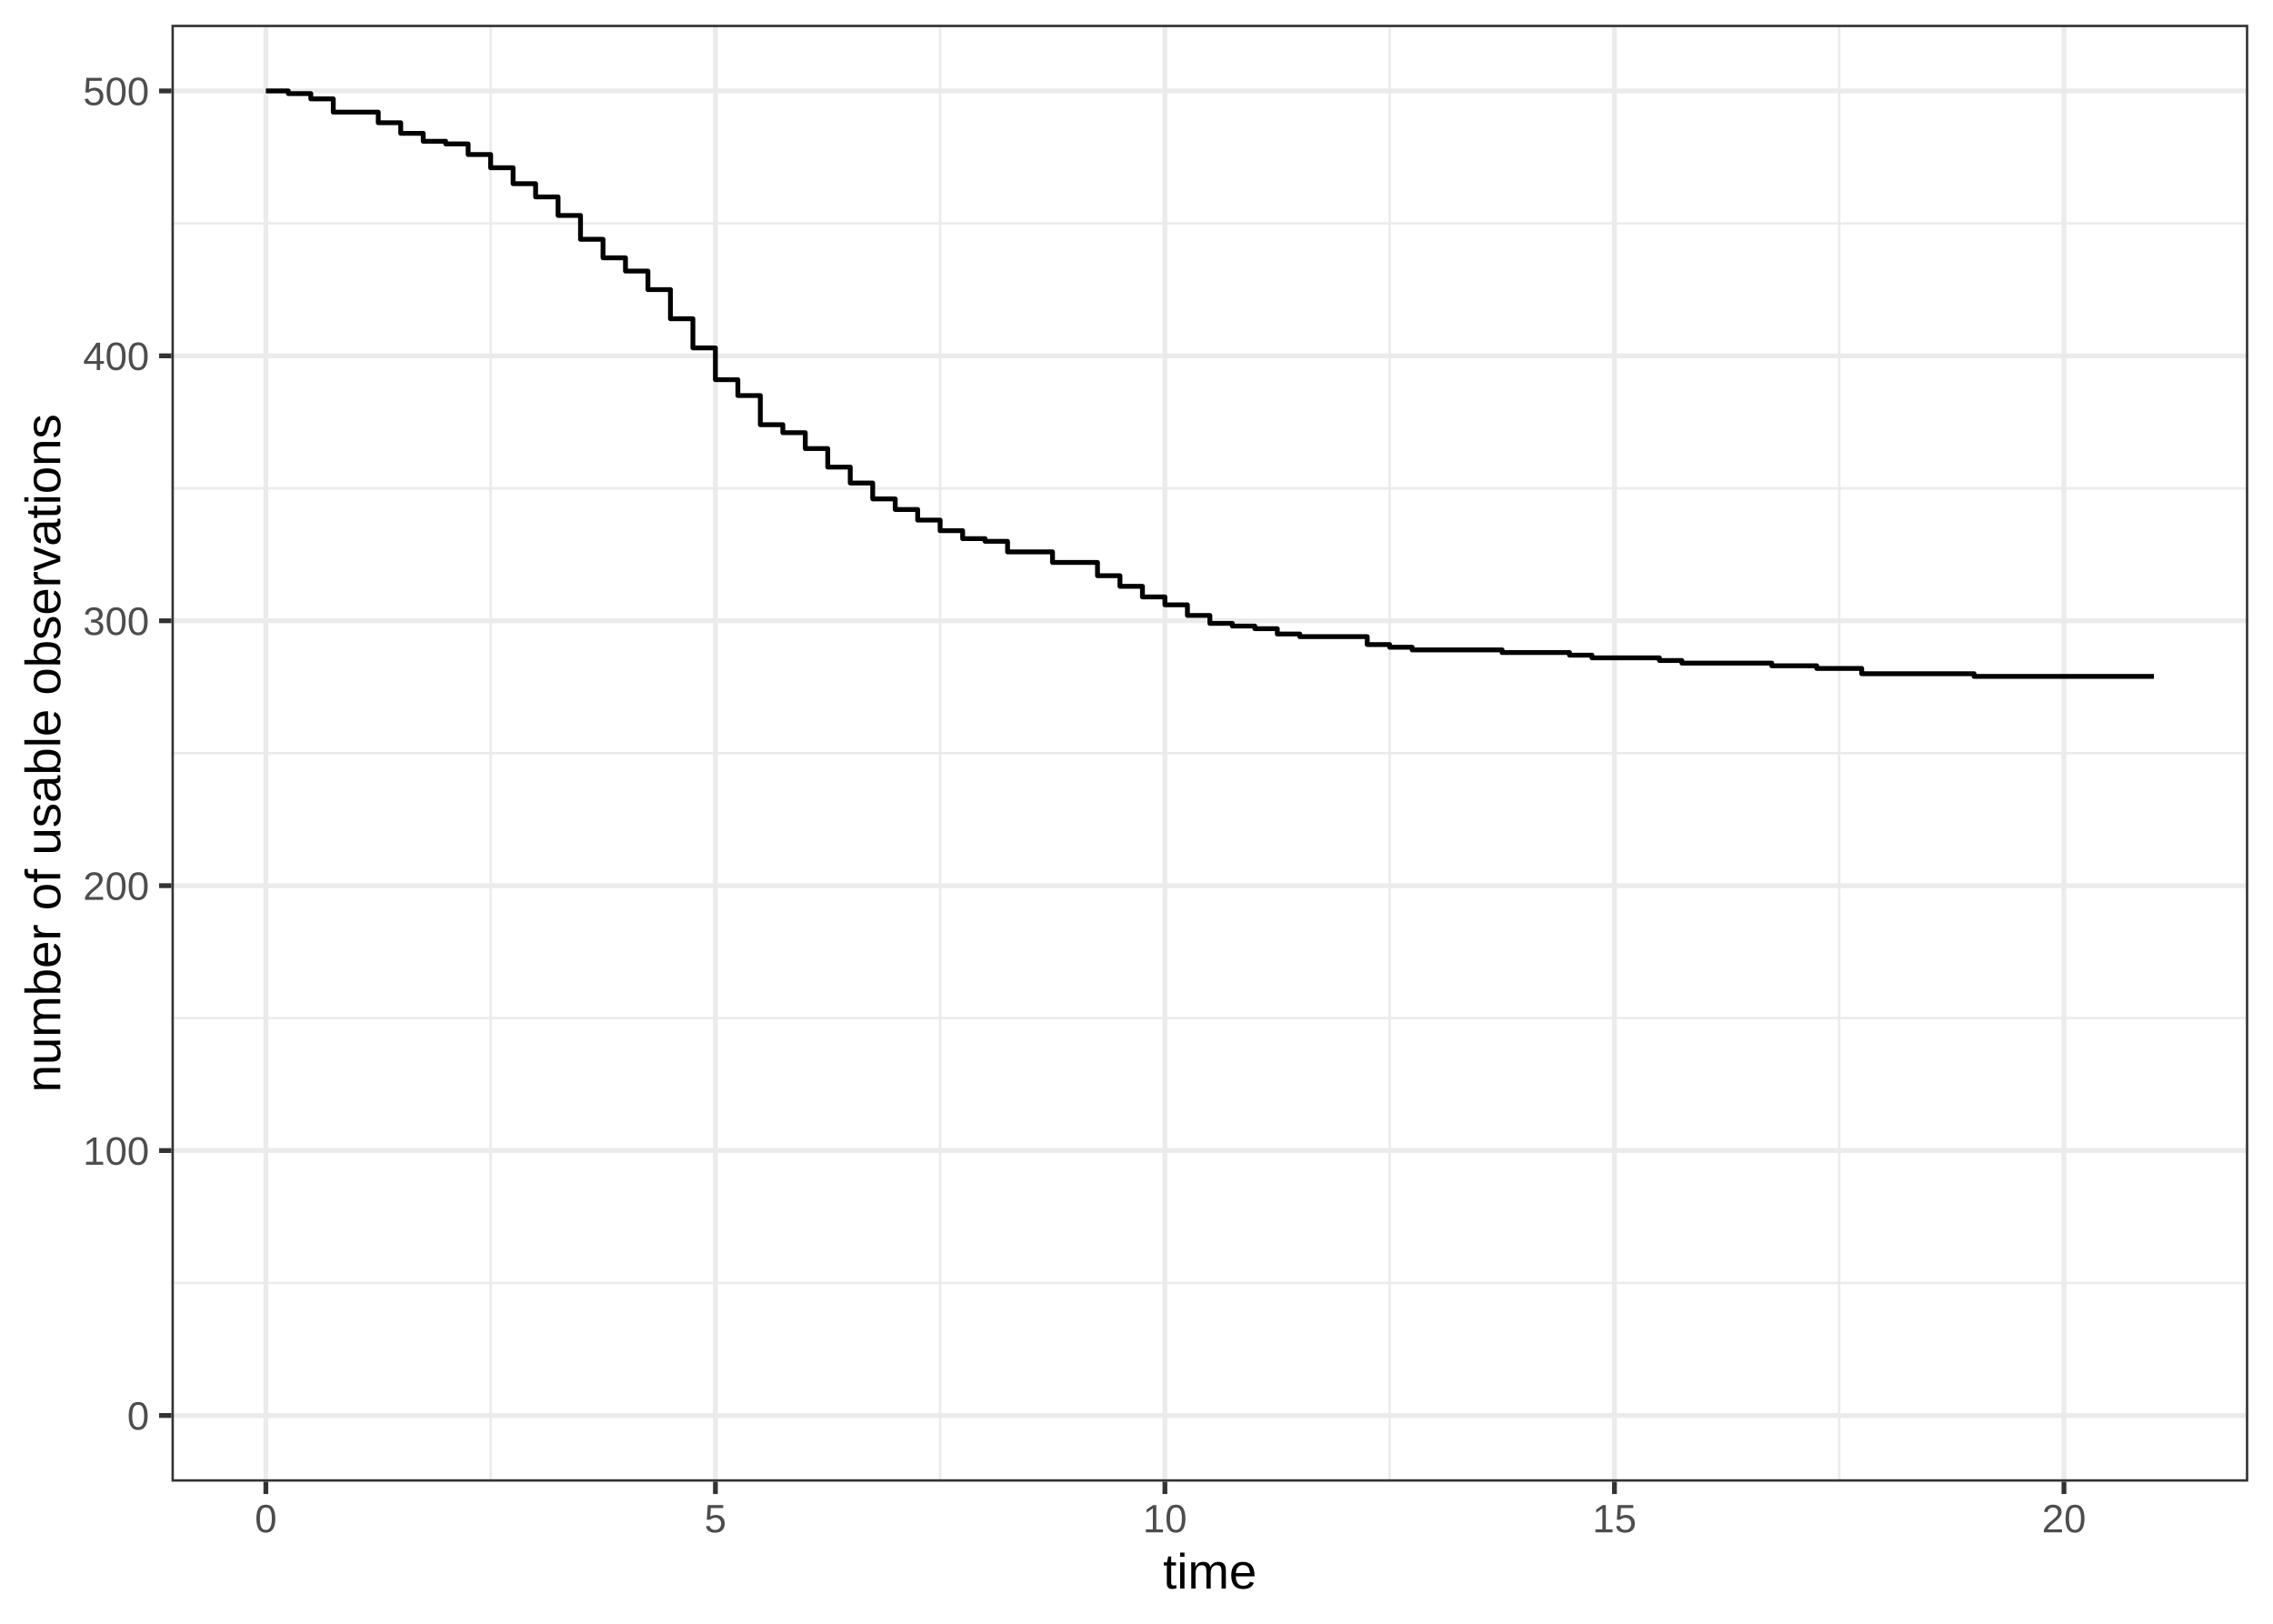
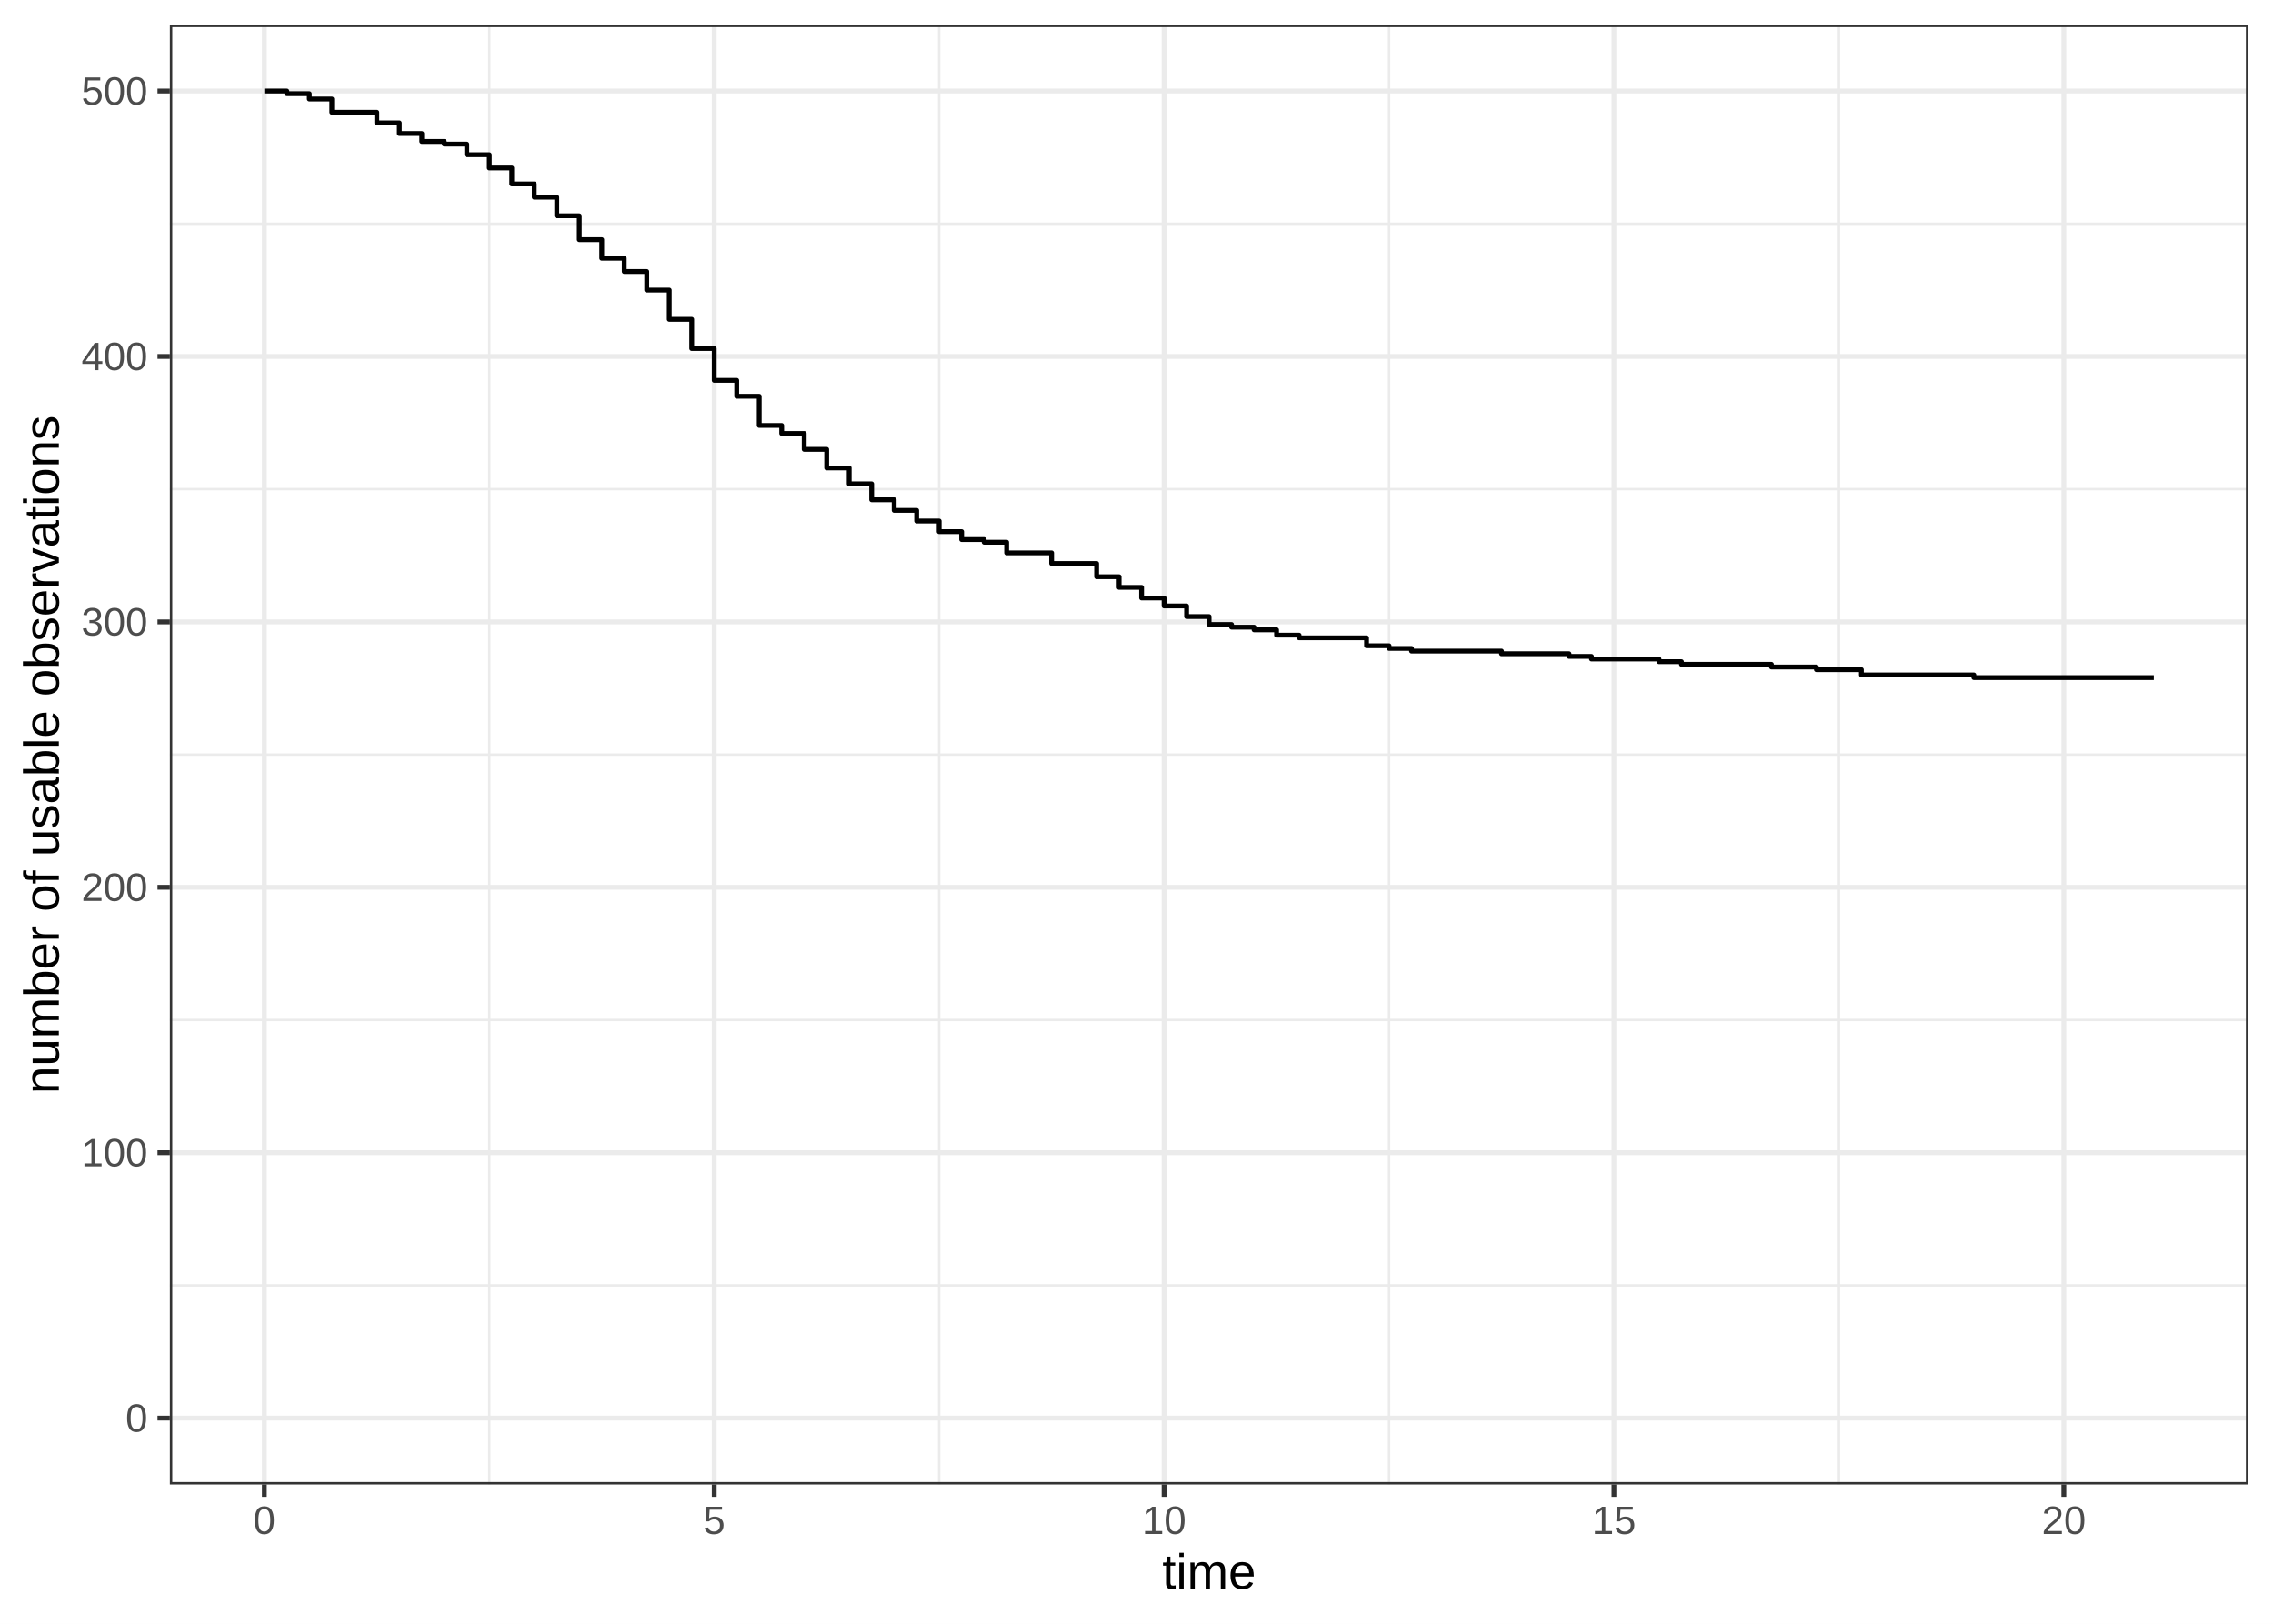
<svg xmlns="http://www.w3.org/2000/svg" width="504.00pt" height="360.00pt" viewBox="0 0 504.00 360.00">
  <g class="svglite">
    <defs>
      <style type="text/css">
    .svglite line, .svglite polyline, .svglite polygon, .svglite path, .svglite rect, .svglite circle {
      fill: none;
      stroke: #000000;
      stroke-linecap: round;
      stroke-linejoin: round;
      stroke-miterlimit: 10.00;
    }
    .svglite text {
      white-space: pre;
    }
    .svglite g.glyphgroup path {
      fill: inherit;
      stroke: none;
    }
  </style>
    </defs>
    <rect width="100%" height="100%" style="stroke: none; fill: none;" />
    <defs>
      <clipPath id="cpMC4wMHw1MDQuMDB8MC4wMHwzNjAuMDA=">
        <rect x="0.00" y="0.00" width="504.00" height="360.00" />
      </clipPath>
    </defs>
    <g clip-path="url(#cpMC4wMHw1MDQuMDB8MC4wMHwzNjAuMDA=)">
      <rect x="0.00" y="0.00" width="504.00" height="360.00" style="stroke-width: 1.07; stroke: #FFFFFF; fill: #FFFFFF;" />
    </g>
    <defs>
-       <clipPath id="cpMzguMDJ8NDk4LjUyfDUuNDh8MzI4LjUw">
-         <rect x="38.02" y="5.48" width="460.50" height="323.02" />
+       <clipPath id="cpMzcuNjd8NDk4LjUyfDUuNDh8MzI5LjEy">
+         <rect x="37.67" y="5.48" width="460.85" height="323.64" />
      </clipPath>
    </defs>
-     <g clip-path="url(#cpMzguMDJ8NDk4LjUyfDUuNDh8MzI4LjUw)">
-       <rect x="38.02" y="5.48" width="460.50" height="323.02" style="stroke-width: 1.07; stroke: none; fill: #FFFFFF;" />
-       <polyline points="38.02,284.45 498.52,284.45 " style="stroke-width: 0.53; stroke: #EBEBEB; stroke-linecap: butt;" />
-       <polyline points="38.02,225.72 498.52,225.72 " style="stroke-width: 0.53; stroke: #EBEBEB; stroke-linecap: butt;" />
-       <polyline points="38.02,166.99 498.52,166.99 " style="stroke-width: 0.53; stroke: #EBEBEB; stroke-linecap: butt;" />
-       <polyline points="38.02,108.26 498.52,108.26 " style="stroke-width: 0.53; stroke: #EBEBEB; stroke-linecap: butt;" />
-       <polyline points="38.02,49.53 498.52,49.53 " style="stroke-width: 0.53; stroke: #EBEBEB; stroke-linecap: butt;" />
-       <polyline points="108.79,328.50 108.79,5.48 " style="stroke-width: 0.53; stroke: #EBEBEB; stroke-linecap: butt;" />
-       <polyline points="208.46,328.50 208.46,5.48 " style="stroke-width: 0.53; stroke: #EBEBEB; stroke-linecap: butt;" />
-       <polyline points="308.14,328.50 308.14,5.48 " style="stroke-width: 0.53; stroke: #EBEBEB; stroke-linecap: butt;" />
-       <polyline points="407.82,328.50 407.82,5.48 " style="stroke-width: 0.53; stroke: #EBEBEB; stroke-linecap: butt;" />
-       <polyline points="38.02,313.82 498.52,313.82 " style="stroke-width: 1.07; stroke: #EBEBEB; stroke-linecap: butt;" />
-       <polyline points="38.02,255.09 498.52,255.09 " style="stroke-width: 1.07; stroke: #EBEBEB; stroke-linecap: butt;" />
-       <polyline points="38.02,196.36 498.52,196.36 " style="stroke-width: 1.07; stroke: #EBEBEB; stroke-linecap: butt;" />
-       <polyline points="38.02,137.63 498.52,137.63 " style="stroke-width: 1.07; stroke: #EBEBEB; stroke-linecap: butt;" />
-       <polyline points="38.02,78.89 498.52,78.89 " style="stroke-width: 1.07; stroke: #EBEBEB; stroke-linecap: butt;" />
-       <polyline points="38.02,20.16 498.52,20.16 " style="stroke-width: 1.07; stroke: #EBEBEB; stroke-linecap: butt;" />
-       <polyline points="58.95,328.50 58.95,5.48 " style="stroke-width: 1.07; stroke: #EBEBEB; stroke-linecap: butt;" />
-       <polyline points="158.63,328.50 158.63,5.48 " style="stroke-width: 1.07; stroke: #EBEBEB; stroke-linecap: butt;" />
-       <polyline points="258.30,328.50 258.30,5.48 " style="stroke-width: 1.07; stroke: #EBEBEB; stroke-linecap: butt;" />
-       <polyline points="357.98,328.50 357.98,5.48 " style="stroke-width: 1.07; stroke: #EBEBEB; stroke-linecap: butt;" />
-       <polyline points="457.65,328.50 457.65,5.48 " style="stroke-width: 1.07; stroke: #EBEBEB; stroke-linecap: butt;" />
-       <polyline points="58.95,20.16 63.93,20.16 63.93,20.75 68.92,20.75 68.92,21.92 73.90,21.92 73.90,24.86 78.88,24.86 78.88,24.86 83.87,24.86 83.87,27.21 88.85,27.21 88.85,29.56 93.84,29.56 93.84,31.32 98.82,31.32 98.82,31.91 103.80,31.91 103.80,34.26 108.79,34.26 108.79,37.19 113.77,37.19 113.77,40.72 118.76,40.72 118.76,43.66 123.74,43.66 123.74,47.77 128.72,47.77 128.72,53.05 133.71,53.05 133.71,57.16 138.69,57.16 138.69,60.10 143.67,60.10 143.67,64.21 148.66,64.21 148.66,70.67 153.64,70.67 153.64,77.13 158.63,77.13 158.63,84.18 163.61,84.18 163.61,87.70 168.59,87.70 168.59,94.16 173.58,94.16 173.58,95.93 178.56,95.93 178.56,99.45 183.54,99.45 183.54,103.56 188.53,103.56 188.53,107.09 193.51,107.09 193.51,110.61 198.50,110.61 198.50,112.96 203.48,112.96 203.48,115.31 208.46,115.31 208.46,117.66 213.45,117.66 213.45,119.42 218.43,119.42 218.43,120.01 223.41,120.01 223.41,122.36 228.40,122.36 228.40,122.36 233.38,122.36 233.38,124.70 238.37,124.70 238.37,124.70 243.35,124.70 243.35,127.64 248.33,127.64 248.33,129.99 253.32,129.99 253.32,132.34 258.30,132.34 258.30,134.10 263.29,134.10 263.29,136.45 268.27,136.45 268.27,138.21 273.25,138.21 273.25,138.80 278.24,138.80 278.24,139.39 283.22,139.39 283.22,140.56 288.20,140.56 288.20,141.15 293.19,141.15 293.19,141.15 298.17,141.15 298.17,141.15 303.16,141.15 303.16,142.91 308.14,142.91 308.14,143.50 313.12,143.50 313.12,144.09 318.11,144.09 318.11,144.09 323.09,144.09 323.09,144.09 328.07,144.09 328.07,144.09 333.06,144.09 333.06,144.67 338.04,144.67 338.04,144.67 343.03,144.67 343.03,144.67 348.01,144.67 348.01,145.26 352.99,145.26 352.99,145.85 357.98,145.85 357.98,145.85 362.96,145.85 362.96,145.85 367.95,145.85 367.95,146.44 372.93,146.44 372.93,147.02 377.91,147.02 377.91,147.02 382.90,147.02 382.90,147.02 387.88,147.02 387.88,147.02 392.86,147.02 392.86,147.61 397.85,147.61 397.85,147.61 402.83,147.61 402.83,148.20 407.82,148.20 407.82,148.20 412.80,148.20 412.80,149.37 417.78,149.37 417.78,149.37 422.77,149.37 422.77,149.37 427.75,149.37 427.75,149.37 432.73,149.37 432.73,149.37 437.72,149.37 437.72,149.96 442.70,149.96 442.70,149.96 447.69,149.96 447.69,149.96 452.67,149.96 452.67,149.96 457.65,149.96 457.65,149.96 462.64,149.96 462.64,149.96 467.62,149.96 467.62,149.96 472.60,149.96 472.60,149.96 477.59,149.96 477.59,149.96 " style="stroke-width: 1.07; stroke-linecap: butt;" />
-       <rect x="38.02" y="5.48" width="460.50" height="323.02" style="stroke-width: 1.07; stroke: #333333;" />
+     <g clip-path="url(#cpMzcuNjd8NDk4LjUyfDUuNDh8MzI5LjEy)">
+       <rect x="37.67" y="5.48" width="460.85" height="323.64" style="stroke-width: 1.07; stroke: none; fill: #FFFFFF;" />
+       <polyline points="37.67,284.98 498.52,284.98 " style="stroke-width: 0.53; stroke: #EBEBEB; stroke-linecap: butt;" />
+       <polyline points="37.67,226.14 498.52,226.14 " style="stroke-width: 0.53; stroke: #EBEBEB; stroke-linecap: butt;" />
+       <polyline points="37.67,167.30 498.52,167.30 " style="stroke-width: 0.53; stroke: #EBEBEB; stroke-linecap: butt;" />
+       <polyline points="37.67,108.45 498.52,108.45 " style="stroke-width: 0.53; stroke: #EBEBEB; stroke-linecap: butt;" />
+       <polyline points="37.67,49.61 498.52,49.61 " style="stroke-width: 0.53; stroke: #EBEBEB; stroke-linecap: butt;" />
+       <polyline points="108.50,329.12 108.50,5.48 " style="stroke-width: 0.53; stroke: #EBEBEB; stroke-linecap: butt;" />
+       <polyline points="208.25,329.12 208.25,5.48 " style="stroke-width: 0.53; stroke: #EBEBEB; stroke-linecap: butt;" />
+       <polyline points="308.00,329.12 308.00,5.48 " style="stroke-width: 0.53; stroke: #EBEBEB; stroke-linecap: butt;" />
+       <polyline points="407.75,329.12 407.75,5.48 " style="stroke-width: 0.53; stroke: #EBEBEB; stroke-linecap: butt;" />
+       <polyline points="37.67,314.40 498.52,314.40 " style="stroke-width: 1.07; stroke: #EBEBEB; stroke-linecap: butt;" />
+       <polyline points="37.67,255.56 498.52,255.56 " style="stroke-width: 1.07; stroke: #EBEBEB; stroke-linecap: butt;" />
+       <polyline points="37.67,196.72 498.52,196.72 " style="stroke-width: 1.07; stroke: #EBEBEB; stroke-linecap: butt;" />
+       <polyline points="37.67,137.88 498.52,137.88 " style="stroke-width: 1.07; stroke: #EBEBEB; stroke-linecap: butt;" />
+       <polyline points="37.67,79.03 498.52,79.03 " style="stroke-width: 1.07; stroke: #EBEBEB; stroke-linecap: butt;" />
+       <polyline points="37.67,20.19 498.52,20.19 " style="stroke-width: 1.07; stroke: #EBEBEB; stroke-linecap: butt;" />
+       <polyline points="58.62,329.12 58.62,5.48 " style="stroke-width: 1.07; stroke: #EBEBEB; stroke-linecap: butt;" />
+       <polyline points="158.37,329.12 158.37,5.48 " style="stroke-width: 1.07; stroke: #EBEBEB; stroke-linecap: butt;" />
+       <polyline points="258.12,329.12 258.12,5.48 " style="stroke-width: 1.07; stroke: #EBEBEB; stroke-linecap: butt;" />
+       <polyline points="357.87,329.12 357.87,5.48 " style="stroke-width: 1.07; stroke: #EBEBEB; stroke-linecap: butt;" />
+       <polyline points="457.62,329.12 457.62,5.48 " style="stroke-width: 1.07; stroke: #EBEBEB; stroke-linecap: butt;" />
+       <polyline points="58.62,20.19 63.61,20.19 63.61,20.78 68.59,20.78 68.59,21.96 73.58,21.96 73.58,24.90 78.57,24.90 78.57,24.90 83.56,24.90 83.56,27.25 88.55,27.25 88.55,29.61 93.53,29.61 93.53,31.37 98.52,31.37 98.52,31.96 103.51,31.96 103.51,34.31 108.50,34.31 108.50,37.25 113.48,37.25 113.48,40.79 118.47,40.79 118.47,43.73 123.46,43.73 123.46,47.85 128.45,47.85 128.45,53.14 133.43,53.14 133.43,57.26 138.42,57.26 138.42,60.20 143.41,60.20 143.41,64.32 148.40,64.32 148.40,70.80 153.38,70.80 153.38,77.27 158.37,77.27 158.37,84.33 163.36,84.33 163.36,87.86 168.35,87.86 168.35,94.33 173.33,94.33 173.33,96.10 178.32,96.10 178.32,99.63 183.31,99.63 183.31,103.75 188.30,103.75 188.30,107.28 193.28,107.28 193.28,110.81 198.27,110.81 198.27,113.16 203.26,113.16 203.26,115.52 208.25,115.52 208.25,117.87 213.23,117.87 213.23,119.63 218.22,119.63 218.22,120.22 223.21,120.22 223.21,122.58 228.20,122.58 228.20,122.58 233.18,122.58 233.18,124.93 238.17,124.93 238.17,124.93 243.16,124.93 243.16,127.87 248.15,127.87 248.15,130.23 253.13,130.23 253.13,132.58 258.12,132.58 258.12,134.35 263.11,134.35 263.11,136.70 268.10,136.70 268.10,138.46 273.08,138.46 273.08,139.05 278.07,139.05 278.07,139.64 283.06,139.64 283.06,140.82 288.05,140.82 288.05,141.41 293.03,141.41 293.03,141.41 298.02,141.41 298.02,141.41 303.01,141.41 303.01,143.17 308.00,143.17 308.00,143.76 312.98,143.76 312.98,144.35 317.97,144.35 317.97,144.35 322.96,144.35 322.96,144.35 327.95,144.35 327.95,144.35 332.93,144.35 332.93,144.94 337.92,144.94 337.92,144.94 342.91,144.94 342.91,144.94 347.90,144.94 347.90,145.53 352.88,145.53 352.88,146.11 357.87,146.11 357.87,146.11 362.86,146.11 362.86,146.11 367.85,146.11 367.85,146.70 372.83,146.70 372.83,147.29 377.82,147.29 377.82,147.29 382.81,147.29 382.81,147.29 387.80,147.29 387.80,147.29 392.78,147.29 392.78,147.88 397.77,147.88 397.77,147.88 402.76,147.88 402.76,148.47 407.75,148.47 407.75,148.47 412.73,148.47 412.73,149.64 417.72,149.64 417.72,149.64 422.71,149.64 422.71,149.64 427.70,149.64 427.70,149.64 432.69,149.64 432.69,149.64 437.67,149.64 437.67,150.23 442.66,150.23 442.66,150.23 447.65,150.23 447.65,150.23 452.64,150.23 452.64,150.23 457.62,150.23 457.62,150.23 462.61,150.23 462.61,150.23 467.60,150.23 467.60,150.23 472.59,150.23 472.59,150.23 477.57,150.23 477.57,150.23 " style="stroke-width: 1.07; stroke-linecap: butt;" />
+       <rect x="37.67" y="5.48" width="460.85" height="323.64" style="stroke-width: 1.07; stroke: #333333;" />
    </g>
    <g clip-path="url(#cpMC4wMHw1MDQuMDB8MC4wMHwzNjAuMDA=)">
-       <text x="33.09" y="316.97" text-anchor="end" style="font-size: 8.80px;fill: #4D4D4D; font-family: &quot;Arial&quot;;" textLength="4.89px" lengthAdjust="spacingAndGlyphs">0</text>
-       <text x="33.09" y="258.24" text-anchor="end" style="font-size: 8.80px;fill: #4D4D4D; font-family: &quot;Arial&quot;;" textLength="14.67px" lengthAdjust="spacingAndGlyphs">100</text>
-       <text x="33.09" y="199.51" text-anchor="end" style="font-size: 8.80px;fill: #4D4D4D; font-family: &quot;Arial&quot;;" textLength="14.67px" lengthAdjust="spacingAndGlyphs">200</text>
-       <text x="33.09" y="140.78" text-anchor="end" style="font-size: 8.80px;fill: #4D4D4D; font-family: &quot;Arial&quot;;" textLength="14.67px" lengthAdjust="spacingAndGlyphs">300</text>
-       <text x="33.09" y="82.04" text-anchor="end" style="font-size: 8.80px;fill: #4D4D4D; font-family: &quot;Arial&quot;;" textLength="14.67px" lengthAdjust="spacingAndGlyphs">400</text>
-       <text x="33.09" y="23.31" text-anchor="end" style="font-size: 8.80px;fill: #4D4D4D; font-family: &quot;Arial&quot;;" textLength="14.67px" lengthAdjust="spacingAndGlyphs">500</text>
-       <polyline points="35.28,313.82 38.02,313.82 " style="stroke-width: 1.07; stroke: #333333; stroke-linecap: butt;" />
-       <polyline points="35.28,255.09 38.02,255.09 " style="stroke-width: 1.07; stroke: #333333; stroke-linecap: butt;" />
-       <polyline points="35.28,196.36 38.02,196.36 " style="stroke-width: 1.07; stroke: #333333; stroke-linecap: butt;" />
-       <polyline points="35.28,137.63 38.02,137.63 " style="stroke-width: 1.07; stroke: #333333; stroke-linecap: butt;" />
-       <polyline points="35.28,78.89 38.02,78.89 " style="stroke-width: 1.07; stroke: #333333; stroke-linecap: butt;" />
-       <polyline points="35.28,20.16 38.02,20.16 " style="stroke-width: 1.07; stroke: #333333; stroke-linecap: butt;" />
-       <polyline points="58.95,331.24 58.95,328.50 " style="stroke-width: 1.07; stroke: #333333; stroke-linecap: butt;" />
-       <polyline points="158.63,331.24 158.63,328.50 " style="stroke-width: 1.07; stroke: #333333; stroke-linecap: butt;" />
-       <polyline points="258.30,331.24 258.30,328.50 " style="stroke-width: 1.07; stroke: #333333; stroke-linecap: butt;" />
-       <polyline points="357.98,331.24 357.98,328.50 " style="stroke-width: 1.07; stroke: #333333; stroke-linecap: butt;" />
-       <polyline points="457.65,331.24 457.65,328.50 " style="stroke-width: 1.07; stroke: #333333; stroke-linecap: butt;" />
-       <text x="58.95" y="339.74" text-anchor="middle" style="font-size: 8.80px;fill: #4D4D4D; font-family: &quot;Arial&quot;;" textLength="4.89px" lengthAdjust="spacingAndGlyphs">0</text>
-       <text x="158.63" y="339.74" text-anchor="middle" style="font-size: 8.80px;fill: #4D4D4D; font-family: &quot;Arial&quot;;" textLength="4.89px" lengthAdjust="spacingAndGlyphs">5</text>
-       <text x="258.30" y="339.74" text-anchor="middle" style="font-size: 8.80px;fill: #4D4D4D; font-family: &quot;Arial&quot;;" textLength="9.78px" lengthAdjust="spacingAndGlyphs">10</text>
-       <text x="357.98" y="339.74" text-anchor="middle" style="font-size: 8.80px;fill: #4D4D4D; font-family: &quot;Arial&quot;;" textLength="9.78px" lengthAdjust="spacingAndGlyphs">15</text>
-       <text x="457.65" y="339.74" text-anchor="middle" style="font-size: 8.80px;fill: #4D4D4D; font-family: &quot;Arial&quot;;" textLength="9.78px" lengthAdjust="spacingAndGlyphs">20</text>
-       <text x="268.27" y="352.20" text-anchor="middle" style="font-size: 11.00px; font-family: &quot;Arial&quot;;" textLength="20.78px" lengthAdjust="spacingAndGlyphs">time</text>
-       <text transform="translate(13.36,166.99) rotate(-90)" text-anchor="middle" style="font-size: 11.00px; font-family: &quot;Arial&quot;;" textLength="150.53px" lengthAdjust="spacingAndGlyphs">number of usable observations</text>
+       <text x="32.74" y="317.43" text-anchor="end" style="font-size: 8.80px;fill: #4D4D4D; font-family: &quot;Liberation Sans&quot;;" textLength="4.89px" lengthAdjust="spacingAndGlyphs">0</text>
+       <text x="32.74" y="258.59" text-anchor="end" style="font-size: 8.80px;fill: #4D4D4D; font-family: &quot;Liberation Sans&quot;;" textLength="14.67px" lengthAdjust="spacingAndGlyphs">100</text>
+       <text x="32.74" y="199.75" text-anchor="end" style="font-size: 8.80px;fill: #4D4D4D; font-family: &quot;Liberation Sans&quot;;" textLength="14.67px" lengthAdjust="spacingAndGlyphs">200</text>
+       <text x="32.74" y="140.90" text-anchor="end" style="font-size: 8.80px;fill: #4D4D4D; font-family: &quot;Liberation Sans&quot;;" textLength="14.67px" lengthAdjust="spacingAndGlyphs">300</text>
+       <text x="32.74" y="82.06" text-anchor="end" style="font-size: 8.80px;fill: #4D4D4D; font-family: &quot;Liberation Sans&quot;;" textLength="14.67px" lengthAdjust="spacingAndGlyphs">400</text>
+       <text x="32.74" y="23.22" text-anchor="end" style="font-size: 8.80px;fill: #4D4D4D; font-family: &quot;Liberation Sans&quot;;" textLength="14.67px" lengthAdjust="spacingAndGlyphs">500</text>
+       <polyline points="34.93,314.40 37.67,314.40 " style="stroke-width: 1.07; stroke: #333333; stroke-linecap: butt;" />
+       <polyline points="34.93,255.56 37.67,255.56 " style="stroke-width: 1.07; stroke: #333333; stroke-linecap: butt;" />
+       <polyline points="34.93,196.72 37.67,196.72 " style="stroke-width: 1.07; stroke: #333333; stroke-linecap: butt;" />
+       <polyline points="34.93,137.88 37.67,137.88 " style="stroke-width: 1.07; stroke: #333333; stroke-linecap: butt;" />
+       <polyline points="34.93,79.03 37.67,79.03 " style="stroke-width: 1.07; stroke: #333333; stroke-linecap: butt;" />
+       <polyline points="34.93,20.19 37.67,20.19 " style="stroke-width: 1.07; stroke: #333333; stroke-linecap: butt;" />
+       <polyline points="58.62,331.86 58.62,329.12 " style="stroke-width: 1.07; stroke: #333333; stroke-linecap: butt;" />
+       <polyline points="158.37,331.86 158.37,329.12 " style="stroke-width: 1.07; stroke: #333333; stroke-linecap: butt;" />
+       <polyline points="258.12,331.86 258.12,329.12 " style="stroke-width: 1.07; stroke: #333333; stroke-linecap: butt;" />
+       <polyline points="357.87,331.86 357.87,329.12 " style="stroke-width: 1.07; stroke: #333333; stroke-linecap: butt;" />
+       <polyline points="457.62,331.86 457.62,329.12 " style="stroke-width: 1.07; stroke: #333333; stroke-linecap: butt;" />
+       <text x="58.62" y="340.10" text-anchor="middle" style="font-size: 8.80px;fill: #4D4D4D; font-family: &quot;Liberation Sans&quot;;" textLength="4.89px" lengthAdjust="spacingAndGlyphs">0</text>
+       <text x="158.37" y="340.10" text-anchor="middle" style="font-size: 8.80px;fill: #4D4D4D; font-family: &quot;Liberation Sans&quot;;" textLength="4.89px" lengthAdjust="spacingAndGlyphs">5</text>
+       <text x="258.12" y="340.10" text-anchor="middle" style="font-size: 8.80px;fill: #4D4D4D; font-family: &quot;Liberation Sans&quot;;" textLength="9.78px" lengthAdjust="spacingAndGlyphs">10</text>
+       <text x="357.87" y="340.10" text-anchor="middle" style="font-size: 8.80px;fill: #4D4D4D; font-family: &quot;Liberation Sans&quot;;" textLength="9.78px" lengthAdjust="spacingAndGlyphs">15</text>
+       <text x="457.62" y="340.10" text-anchor="middle" style="font-size: 8.80px;fill: #4D4D4D; font-family: &quot;Liberation Sans&quot;;" textLength="9.78px" lengthAdjust="spacingAndGlyphs">20</text>
+       <text x="268.10" y="352.24" text-anchor="middle" style="font-size: 11.00px; font-family: &quot;Liberation Sans&quot;;" textLength="20.78px" lengthAdjust="spacingAndGlyphs">time</text>
+       <text transform="translate(13.05,167.30) rotate(-90)" text-anchor="middle" style="font-size: 11.00px; font-family: &quot;Liberation Sans&quot;;" textLength="150.53px" lengthAdjust="spacingAndGlyphs">number of usable observations</text>
    </g>
  </g>
</svg>
